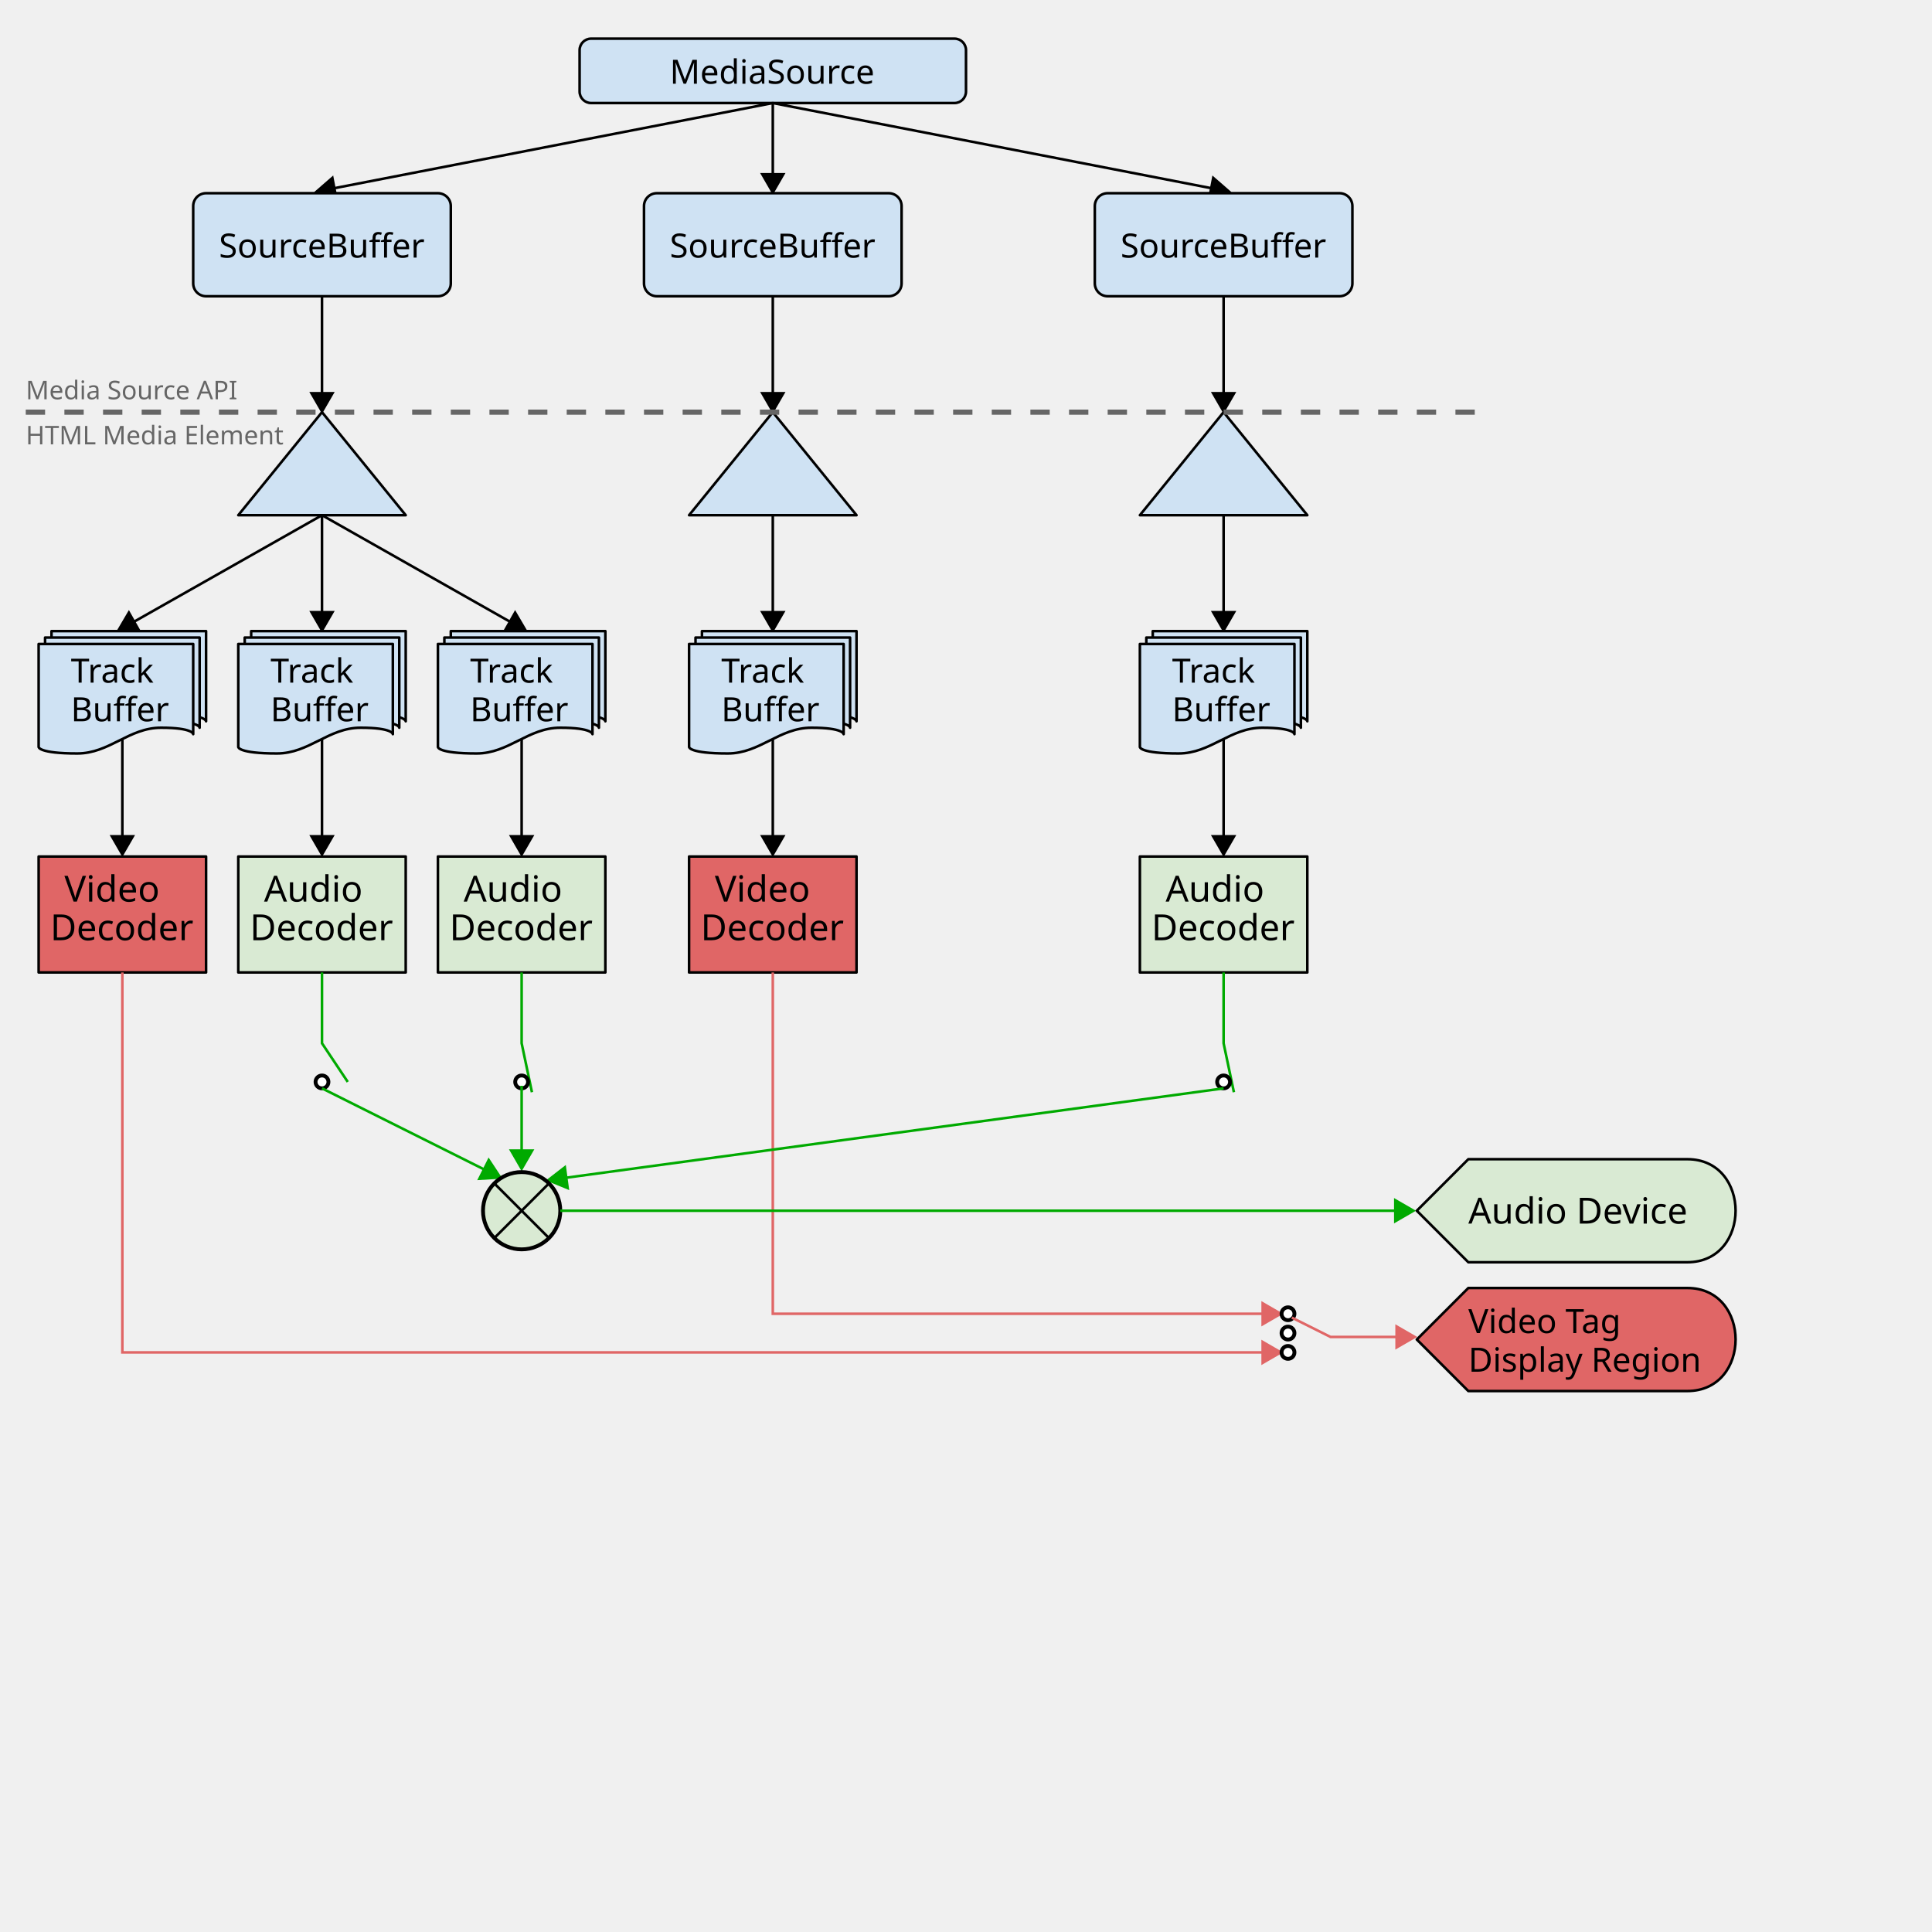
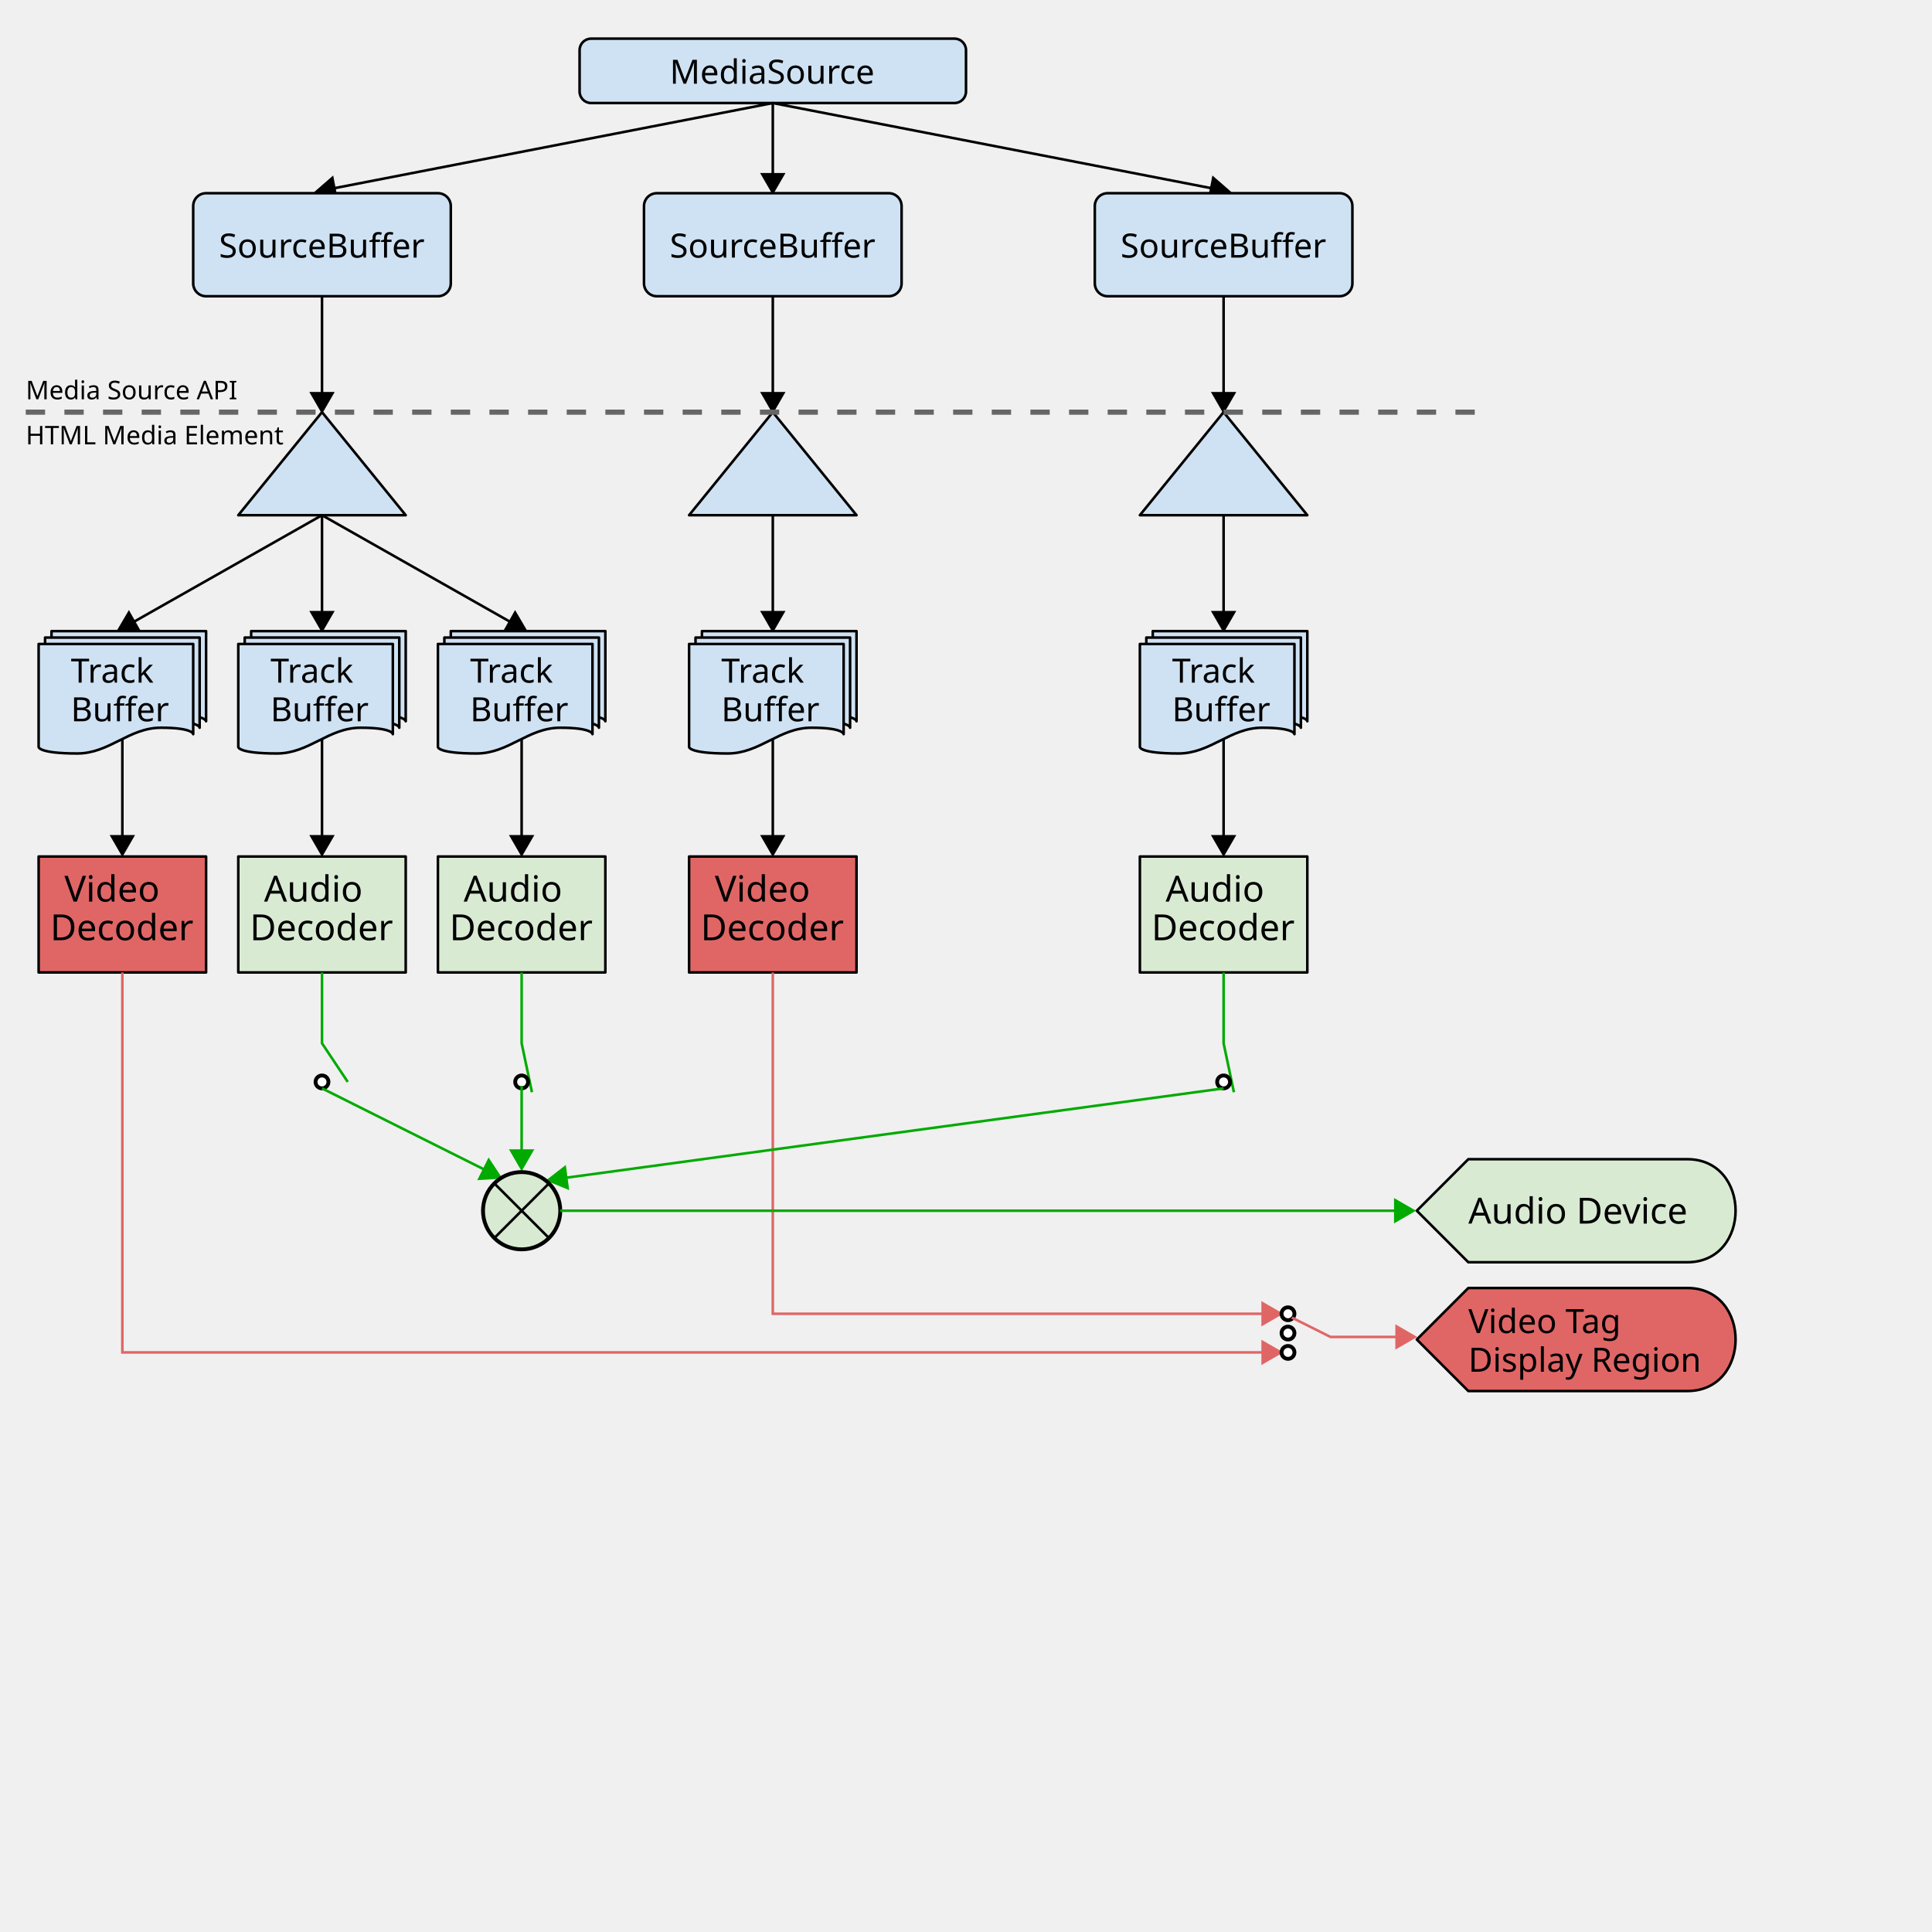
<svg xmlns="http://www.w3.org/2000/svg" viewBox="0 0 1500 1500">
-   <style>
-   :focus path, :focus polygon, :focus ellipse { stroke-width: 4}
-   .hoverable:hover rect, .hoverable:hover path, .hoverable:hover circle { stroke-width: 4}
-   :focus text, g:hover text { stroke: black; stroke-width: .5}
-   .sbpl { fill:#cfe2f3;fill-opacity:1;stroke:#000000;stroke-width:2;stroke-linejoin:round;stroke-miterlimit:4;stroke-dasharray:none;stroke-opacity:1 }
-   .arrow { fill:none;fill-rule:evenodd;stroke:#000000;stroke-width:2;stroke-linecap:butt;stroke-linejoin:miter;stroke-opacity:1;marker-end:url(#TriangleOutL);stroke-miterlimit:4;stroke-dasharray:none }
-   .videoarrow { fill:none;fill-rule:evenodd;stroke:#e06666;stroke-width:2;stroke-linecap:butt;stroke-linejoin:miter;stroke-opacity:1;marker-end:url(#TriangleOutLVideo);stroke-miterlimit:4;stroke-dasharray:none }
-   .audioarrow { fill:none;fill-rule:evenodd;stroke:#00aa00;stroke-width:2;stroke-linecap:butt;stroke-linejoin:miter;stroke-opacity:1;marker-end:url(#TriangleOutLAudio);stroke-miterlimit:4;stroke-dasharray:none }
-   .line { fill:none;fill-rule:evenodd;stroke:#000000;stroke-width:2;stroke-linecap:butt;stroke-linejoin:miter;stroke-opacity:1;stroke-miterlimit:4;stroke-dasharray:none }
-   .audioline { fill:none;fill-rule:evenodd;stroke:#00aa00;stroke-width:2;stroke-linecap:butt;stroke-linejoin:miter;stroke-opacity:1;stroke-miterlimit:4;stroke-dasharray:none }
-   .interface { fill:none;fill-rule:evenodd;stroke:#666666;stroke-width:4;stroke-linecap:butt;stroke-linejoin:miter;stroke-opacity:1;stroke-miterlimit:4;stroke-dasharray:15 }
-   .label { font-style:normal;font-weight:normal;line-height:125%;font-family:sans-serif;letter-spacing:0px;word-spacing:0px;fill:#000000;fill-opacity:1;stroke:none;stroke-width:1px;stroke-linecap:butt;stroke-linejoin:miter;stroke-opacity:1 }
-   .video { fill:#e06666 }
-   .audio { fill:#d9ead3 }
-   </style>
+   <style>:focus path{stroke-width:4}.hoverable:hover circle,.hoverable:hover path,.hoverable:hover rect{stroke-width:4}:focus text,g:hover text{stroke:#000;stroke-width:.5}.arrow,.sbpl{stroke:#000;stroke-width:2;stroke-miterlimit:4;stroke-dasharray:none}.sbpl{fill:#cfe2f3;fill-opacity:1;stroke-linejoin:round;stroke-opacity:1}.arrow{fill:none;fill-rule:evenodd;marker-end:url(#TriangleOutL)}.arrow,.audioarrow,.videoarrow{stroke-linecap:butt;stroke-linejoin:miter;stroke-opacity:1}.videoarrow{fill:none;fill-rule:evenodd;stroke:#e06666;stroke-width:2;marker-end:url(#TriangleOutLVideo);stroke-miterlimit:4;stroke-dasharray:none}.audioarrow{stroke:#0a0;marker-end:url(#TriangleOutLAudio)}.audioarrow,.audioline,.line{fill:none;fill-rule:evenodd;stroke-width:2;stroke-miterlimit:4;stroke-dasharray:none}.line{stroke:#000;stroke-linecap:butt;stroke-linejoin:miter;stroke-opacity:1}.audioline{stroke:#0a0}.audioline,.interface,.label{stroke-linecap:butt;stroke-linejoin:miter;stroke-opacity:1}.interface{fill:none;fill-rule:evenodd;stroke:#666;stroke-width:4;stroke-miterlimit:4;stroke-dasharray:15}.label{font-style:normal;font-weight:400;line-height:125%;font-family:sans-serif;letter-spacing:0;word-spacing:0;fill:#000;fill-opacity:1;stroke:none;stroke-width:1px}.video{fill:#e06666}.audio{fill:#d9ead3}</style>
  <defs id="defs">
-     <marker orient="auto" refY="0.0" refX="0.0" id="TriangleOutL" style="overflow:visible">
-       <path d="M 5.77,0.0 L -2.88,5.0 L -2.88,-5.0 L 5.77,0.0 z " style="fill-rule:evenodd;stroke:#000000;stroke-width:1pt;stroke-opacity:1;fill:#000000;fill-opacity:1" transform="scale(0.8)" />
+     <marker id="TriangleOutL" orient="auto" overflow="visible" refX="0" refY="0">
+       <path fill="#000" fill-opacity="1" fill-rule="evenodd" stroke="#000" stroke-opacity="1" stroke-width="1pt" d="M 5.77,0.0 L -2.88,5.0 L -2.88,-5.0 L 5.77,0.0 z" transform="scale(0.8)" />
    </marker>
-     <marker orient="auto" refY="0.0" refX="0.0" id="TriangleOutLVideo" style="overflow:visible">
-       <path d="M 5.77,0.0 L -2.88,5.0 L -2.88,-5.0 L 5.77,0.0 z " style="fill-rule:evenodd;stroke:#e06666;stroke-width:1pt;stroke-opacity:1;fill:#e06666;fill-opacity:1" transform="scale(0.8)" />
+     <marker id="TriangleOutLVideo" orient="auto" overflow="visible" refX="0" refY="0">
+       <path fill="#e06666" fill-opacity="1" fill-rule="evenodd" stroke="#e06666" stroke-opacity="1" stroke-width="1pt" d="M 5.77,0.0 L -2.88,5.0 L -2.88,-5.0 L 5.77,0.0 z" transform="scale(0.8)" />
    </marker>
-     <marker orient="auto" refY="0.0" refX="0.0" id="TriangleOutLAudio" style="overflow:visible">
-       <path d="M 5.77,0.0 L -2.88,5.0 L -2.88,-5.0 L 5.77,0.0 z " style="fill-rule:evenodd;stroke:#00aa00;stroke-width:1pt;stroke-opacity:1;fill:#00aa00;fill-opacity:1" transform="scale(0.8)" />
+     <marker id="TriangleOutLAudio" orient="auto" overflow="visible" refX="0" refY="0">
+       <path fill="#0a0" fill-opacity="1" fill-rule="evenodd" stroke="#0a0" stroke-opacity="1" stroke-width="1pt" d="M 5.77,0.0 L -2.88,5.0 L -2.88,-5.0 L 5.77,0.0 z" transform="scale(0.8)" />
    </marker>
  </defs>
-   <g id="MediaSource" transform="translate(450,30)" class="hoverable">
-     <rect class="sbpl" width="300" height="50" x="0" y="0" ry="8.924" />
-     <text xml:space="preserve" class="label" style="font-size: 26px;" x="70" y="35">MediaSource
-     </text>
+   <g id="MediaSource" class="hoverable" transform="translate(450,30)">
+     <rect width="300" height="50" x="0" y="0" class="sbpl" ry="8.924" />
+     <text x="70" y="35" class="label" font-size="26" xml:space="preserve">MediaSource</text>
  </g>
  <g id="MediaSourceToSourceBuffer">
-     <path class="arrow" d="m 600,80 0,60" />
+     <path d="m 600,80 0,60" class="arrow" />
  </g>
  <g id="MediaSourceToSourceBuffer">
-     <path class="arrow" d="m 600,80 345,67" />
+     <path d="m 600,80 345,67" class="arrow" />
  </g>
  <g id="MediaSourceToSourceBuffer">
-     <path class="arrow" d="m 600,80 -345,67" />
+     <path d="m 600,80 -345,67" class="arrow" />
  </g>
  <g id="MediaPipeLine1" transform="translate(150,150)">
    <g id="SourceBufferPipeLine">
      <g id="SourceBuffer" class="hoverable">
-         <rect class="sbpl" id="rect4316" width="200" height="80" x="0" y="0" ry="10" />
-         <text xml:space="preserve" class="label" style="font-size: 26px;" x="20" y="50">SourceBuffer
- 	</text>
+         <rect id="rect4316" width="200" height="80" x="0" y="0" class="sbpl" ry="10" />
+         <text x="20" y="50" class="label" font-size="26" xml:space="preserve">SourceBuffer</text>
      </g>
      <g id="SourceBufferToMediaElement">
-         <path class="arrow" d="m 100,80 0,80" />
+         <path d="m 100,80 0,80" class="arrow" />
      </g>
      <g id="MediaElement" class="hoverable">
-         <path class="sbpl" d="m 35,250 130,0 -65,-80 z" />
-       </g>
-     </g>
-     <g id="MediaElementToTrackBuffer">
-       <path class="arrow" d="m 100,250 0,80" />
-     </g>
-     <g id="MediaElementToTrackBuffer">
-       <path class="arrow" d="m 100,250 150,85" />
-     </g>
-     <g id="MediaElementToTrackBuffer">
-       <path class="arrow" d="m 100,250 -150,85" />
+         <path d="m 35,250 130,0 -65,-80 z" class="sbpl" />
+       </g>
+     </g>
+     <g id="MediaElementToTrackBuffer">
+       <path d="m 100,250 0,80" class="arrow" />
+     </g>
+     <g id="MediaElementToTrackBuffer">
+       <path d="m 100,250 150,85" class="arrow" />
+     </g>
+     <g id="MediaElementToTrackBuffer">
+       <path d="m 100,250 -150,85" class="arrow" />
    </g>
    <g id="TrackBufferPipeline1" transform="translate(-120,350)">
      <g id="TrackBuffer" class="hoverable">
-         <path class="sbpl" d="m 10,-10 0,80 c 0,0 0,5 30,5 25,0 40,-20 65,-20 25,0 25,5 25,5 l 0,-70 z" />
-         <path class="sbpl" d="m 5,-5 0,80 c 0,0 0,5 30,5 25,0 40,-20 65,-20 25,0 25,5 25,5 l 0,-70 z" />
-         <path class="sbpl" d="m 0,0 0,80 c 0,0 0,5 30,5 25,0 40,-20 65,-20 25,0 25,5 25,5 l 0,-70 z" />
-         <text xml:space="preserve" class="label" style="font-size: 26px;" x="0" y="0">
-           <tspan x="25" y="30">Track
- 	  </tspan>
-           <tspan x="25" y="60">Buffer
- 	  </tspan>
-         </text>
-       </g>
-       <g id="TrackBufferToDecoder">
-         <path class="arrow" d="m 65,74 0,80" />
-       </g>
-       <g id="Decoder" class="hoverable">
-         <rect class="sbpl video" width="130" height="90" x="0" y="165" />
-         <text xml:space="preserve" class="label" style="font-size: 28px" x="0" y="0">
-           <tspan x="20" y="200">Video
- 	  </tspan>
-           <tspan x="9" y="230">Decoder
- 	  </tspan>
+         <path d="m 10,-10 0,80 c 0,0 0,5 30,5 25,0 40,-20 65,-20 25,0 25,5 25,5 l 0,-70 z" class="sbpl" />
+         <path d="m 5,-5 0,80 c 0,0 0,5 30,5 25,0 40,-20 65,-20 25,0 25,5 25,5 l 0,-70 z" class="sbpl" />
+         <path d="m 0,0 0,80 c 0,0 0,5 30,5 25,0 40,-20 65,-20 25,0 25,5 25,5 l 0,-70 z" class="sbpl" />
+         <text x="0" y="0" class="label" font-size="26" xml:space="preserve">
+           <tspan x="25" y="30">Track </tspan>
+           <tspan x="25" y="60">Buffer</tspan>
+         </text>
+       </g>
+       <g id="TrackBufferToDecoder">
+         <path d="m 65,74 0,80" class="arrow" />
+       </g>
+       <g id="Decoder" class="hoverable">
+         <rect width="130" height="90" x="0" y="165" class="sbpl video" />
+         <text x="0" y="0" class="label" font-size="28" xml:space="preserve">
+           <tspan x="20" y="200">Video </tspan>
+           <tspan x="9" y="230">Decoder</tspan>
        </text>
      </g>
      <g id="VideoDecodelToSwitch">
-         <path class="videoarrow" d="m 65,255 0,295 890,0" />
+         <path d="m 65,255 0,295 890,0" class="videoarrow" />
      </g>
    </g>
    <g id="TrackBufferPipeline2" transform="translate(35,350)">
      <g id="TrackBuffer" class="hoverable">
-         <path class="sbpl" d="m 10,-10 0,80 c 0,0 0,5 30,5 25,0 40,-20 65,-20 25,0 25,5 25,5 l 0,-70 z" />
-         <path class="sbpl" d="m 5,-5 0,80 c 0,0 0,5 30,5 25,0 40,-20 65,-20 25,0 25,5 25,5 l 0,-70 z" />
-         <path class="sbpl" d="m 0,0 0,80 c 0,0 0,5 30,5 25,0 40,-20 65,-20 25,0 25,5 25,5 l 0,-70 z" />
-         <text xml:space="preserve" class="label" style="font-size: 26px;" x="0" y="0">
-           <tspan x="25" y="30">Track
- 	  </tspan>
-           <tspan x="25" y="60">Buffer
- 	  </tspan>
-         </text>
-       </g>
-       <g id="TrackBufferToDecoder">
-         <path class="arrow" d="m 65,74 0,80" />
-       </g>
-       <g id="Decoder" class="hoverable">
-         <rect class="sbpl audio" width="130" height="90" x="0" y="165" />
-         <text xml:space="preserve" class="label" style="font-size: 28px" x="0" y="0">
-           <tspan x="20" y="200">Audio
- 	  </tspan>
-           <tspan x="9" y="230">Decoder
- 	  </tspan>
+         <path d="m 10,-10 0,80 c 0,0 0,5 30,5 25,0 40,-20 65,-20 25,0 25,5 25,5 l 0,-70 z" class="sbpl" />
+         <path d="m 5,-5 0,80 c 0,0 0,5 30,5 25,0 40,-20 65,-20 25,0 25,5 25,5 l 0,-70 z" class="sbpl" />
+         <path d="m 0,0 0,80 c 0,0 0,5 30,5 25,0 40,-20 65,-20 25,0 25,5 25,5 l 0,-70 z" class="sbpl" />
+         <text x="0" y="0" class="label" font-size="26" xml:space="preserve">
+           <tspan x="25" y="30">Track </tspan>
+           <tspan x="25" y="60">Buffer</tspan>
+         </text>
+       </g>
+       <g id="TrackBufferToDecoder">
+         <path d="m 65,74 0,80" class="arrow" />
+       </g>
+       <g id="Decoder" class="hoverable">
+         <rect width="130" height="90" x="0" y="165" class="sbpl audio" />
+         <text x="0" y="0" class="label" font-size="28" xml:space="preserve">
+           <tspan x="20" y="200">Audio </tspan>
+           <tspan x="9" y="230">Decoder</tspan>
        </text>
      </g>
      <g id="AudioDecoderSwitch">
-         <path class="audioline" d="m 65,255 0,55 20,30" />
-         <circle cx="65" cy="340" r="5" stroke="black" stroke-width="3" fill="white" />
-         <path class="audioarrow" d="m 65,345 130,65" />
+         <path d="m 65,255 0,55 20,30" class="audioline" />
+         <circle cx="65" cy="340" r="5" fill="#fff" stroke="#000" stroke-width="3" />
+         <path d="m 65,345 130,65" class="audioarrow" />
      </g>
    </g>
    <g id="TrackBufferPipeline3" transform="translate(190,350)">
      <g id="TrackBuffer" class="hoverable">
-         <path class="sbpl" d="m 10,-10 0,80 c 0,0 0,5 30,5 25,0 40,-20 65,-20 25,0 25,5 25,5 l 0,-70 z" />
-         <path class="sbpl" d="m 5,-5 0,80 c 0,0 0,5 30,5 25,0 40,-20 65,-20 25,0 25,5 25,5 l 0,-70 z" />
-         <path class="sbpl" d="m 0,0 0,80 c 0,0 0,5 30,5 25,0 40,-20 65,-20 25,0 25,5 25,5 l 0,-70 z" />
-         <text xml:space="preserve" class="label" style="font-size: 26px;" x="0" y="0">
-           <tspan x="25" y="30">Track
- 	  </tspan>
-           <tspan x="25" y="60">Buffer
- 	  </tspan>
-         </text>
-       </g>
-       <g id="TrackBufferToDecoder">
-         <path class="arrow" d="m 65,74 0,80" />
-       </g>
-       <g id="Decoder" class="hoverable">
-         <rect class="sbpl audio" width="130" height="90" x="0" y="165" />
-         <text xml:space="preserve" class="label" style="font-size: 28px" x="0" y="0">
-           <tspan x="20" y="200">Audio
- 	  </tspan>
-           <tspan x="9" y="230">Decoder
- 	  </tspan>
+         <path d="m 10,-10 0,80 c 0,0 0,5 30,5 25,0 40,-20 65,-20 25,0 25,5 25,5 l 0,-70 z" class="sbpl" />
+         <path d="m 5,-5 0,80 c 0,0 0,5 30,5 25,0 40,-20 65,-20 25,0 25,5 25,5 l 0,-70 z" class="sbpl" />
+         <path d="m 0,0 0,80 c 0,0 0,5 30,5 25,0 40,-20 65,-20 25,0 25,5 25,5 l 0,-70 z" class="sbpl" />
+         <text x="0" y="0" class="label" font-size="26" xml:space="preserve">
+           <tspan x="25" y="30">Track </tspan>
+           <tspan x="25" y="60">Buffer</tspan>
+         </text>
+       </g>
+       <g id="TrackBufferToDecoder">
+         <path d="m 65,74 0,80" class="arrow" />
+       </g>
+       <g id="Decoder" class="hoverable">
+         <rect width="130" height="90" x="0" y="165" class="sbpl audio" />
+         <text x="0" y="0" class="label" font-size="28" xml:space="preserve">
+           <tspan x="20" y="200">Audio </tspan>
+           <tspan x="9" y="230">Decoder</tspan>
        </text>
      </g>
      <g id="AudioDecoderSwitch">
-         <path class="audioline" d="m 65,255 0,55 8,38" />
-         <circle cx="65" cy="340" r="5" stroke="black" stroke-width="3" fill="white" />
-         <path class="audioarrow" d="m 65,343 0,55" />
+         <path d="m 65,255 0,55 8,38" class="audioline" />
+         <circle cx="65" cy="340" r="5" fill="#fff" stroke="#000" stroke-width="3" />
+         <path d="m 65,343 0,55" class="audioarrow" />
      </g>
    </g>
  </g>
  <g id="MediaPipeLine2" transform="translate(500,150)">
    <g id="SourceBufferPipeLine">
      <g id="SourceBuffer" class="hoverable">
-         <rect class="sbpl" id="rect4316" width="200" height="80" x="0" y="0" ry="10" />
-         <text xml:space="preserve" class="label" style="font-size: 26px;" x="20" y="50">SourceBuffer
- 	</text>
+         <rect id="rect4316" width="200" height="80" x="0" y="0" class="sbpl" ry="10" />
+         <text x="20" y="50" class="label" font-size="26" xml:space="preserve">SourceBuffer</text>
      </g>
      <g id="SourceBufferToMediaElement">
-         <path class="arrow" d="m 100,80 0,80" />
+         <path d="m 100,80 0,80" class="arrow" />
      </g>
      <g id="MediaElement" class="hoverable">
-         <path class="sbpl" d="m 35,250 130,0 -65,-80 z" />
-       </g>
-     </g>
-     <g id="MediaElementToTrackBuffer">
-       <path class="arrow" d="m 100,250 0,80" />
+         <path d="m 35,250 130,0 -65,-80 z" class="sbpl" />
+       </g>
+     </g>
+     <g id="MediaElementToTrackBuffer">
+       <path d="m 100,250 0,80" class="arrow" />
    </g>
    <g id="TrackBufferPipeline2" transform="translate(35,350)">
      <g id="TrackBuffer" class="hoverable">
-         <path class="sbpl" d="m 10,-10 0,80 c 0,0 0,5 30,5 25,0 40,-20 65,-20 25,0 25,5 25,5 l 0,-70 z" />
-         <path class="sbpl" d="m 5,-5 0,80 c 0,0 0,5 30,5 25,0 40,-20 65,-20 25,0 25,5 25,5 l 0,-70 z" />
-         <path class="sbpl" d="m 0,0 0,80 c 0,0 0,5 30,5 25,0 40,-20 65,-20 25,0 25,5 25,5 l 0,-70 z" />
-         <text xml:space="preserve" class="label" style="font-size: 26px;" x="0" y="0">
-           <tspan x="25" y="30">Track
- 	  </tspan>
-           <tspan x="25" y="60">Buffer
- 	  </tspan>
-         </text>
-       </g>
-       <g id="TrackBufferToDecoder">
-         <path class="arrow" d="m 65,74 0,80" />
-       </g>
-       <g id="Decoder" class="hoverable">
-         <rect class="sbpl video" width="130" height="90" x="0" y="165" />
-         <text xml:space="preserve" class="label" style="font-size: 28px" x="0" y="0">
-           <tspan x="20" y="200">Video
- 	  </tspan>
-           <tspan x="9" y="230">Decoder
- 	  </tspan>
+         <path d="m 10,-10 0,80 c 0,0 0,5 30,5 25,0 40,-20 65,-20 25,0 25,5 25,5 l 0,-70 z" class="sbpl" />
+         <path d="m 5,-5 0,80 c 0,0 0,5 30,5 25,0 40,-20 65,-20 25,0 25,5 25,5 l 0,-70 z" class="sbpl" />
+         <path d="m 0,0 0,80 c 0,0 0,5 30,5 25,0 40,-20 65,-20 25,0 25,5 25,5 l 0,-70 z" class="sbpl" />
+         <text x="0" y="0" class="label" font-size="26" xml:space="preserve">
+           <tspan x="25" y="30">Track </tspan>
+           <tspan x="25" y="60">Buffer</tspan>
+         </text>
+       </g>
+       <g id="TrackBufferToDecoder">
+         <path d="m 65,74 0,80" class="arrow" />
+       </g>
+       <g id="Decoder" class="hoverable">
+         <rect width="130" height="90" x="0" y="165" class="sbpl video" />
+         <text x="0" y="0" class="label" font-size="28" xml:space="preserve">
+           <tspan x="20" y="200">Video </tspan>
+           <tspan x="9" y="230">Decoder</tspan>
        </text>
      </g>
      <g id="VideoDecoderToSwitch">
-         <path class="videoarrow" d="m 65,255 0,265 385,0" />
+         <path d="m 65,255 0,265 385,0" class="videoarrow" />
      </g>
    </g>
  </g>
  <g id="MediaPipeLine2" transform="translate(850,150)">
    <g id="SourceBufferPipeLine">
      <g id="SourceBuffer" class="hoverable">
-         <rect class="sbpl" id="rect4316" width="200" height="80" x="0" y="0" ry="10" />
-         <text xml:space="preserve" class="label" style="font-size: 26px;" x="20" y="50">SourceBuffer
- 	</text>
+         <rect id="rect4316" width="200" height="80" x="0" y="0" class="sbpl" ry="10" />
+         <text x="20" y="50" class="label" font-size="26" xml:space="preserve">SourceBuffer</text>
      </g>
      <g id="SourceBufferToMediaElement">
-         <path class="arrow" d="m 100,80 0,80" />
+         <path d="m 100,80 0,80" class="arrow" />
      </g>
      <g id="MediaElement" class="hoverable">
-         <path class="sbpl" d="m 35,250 130,0 -65,-80 z" />
-       </g>
-     </g>
-     <g id="MediaElementToTrackBuffer">
-       <path class="arrow" d="m 100,250 0,80" />
+         <path d="m 35,250 130,0 -65,-80 z" class="sbpl" />
+       </g>
+     </g>
+     <g id="MediaElementToTrackBuffer">
+       <path d="m 100,250 0,80" class="arrow" />
    </g>
    <g id="TrackBufferPipeline2" transform="translate(35,350)">
      <g id="TrackBuffer" class="hoverable">
-         <path class="sbpl" d="m 10,-10 0,80 c 0,0 0,5 30,5 25,0 40,-20 65,-20 25,0 25,5 25,5 l 0,-70 z" />
-         <path class="sbpl" d="m 5,-5 0,80 c 0,0 0,5 30,5 25,0 40,-20 65,-20 25,0 25,5 25,5 l 0,-70 z" />
-         <path class="sbpl" d="m 0,0 0,80 c 0,0 0,5 30,5 25,0 40,-20 65,-20 25,0 25,5 25,5 l 0,-70 z" />
-         <text xml:space="preserve" class="label" style="font-size: 26px;" x="0" y="0">
-           <tspan x="25" y="30">Track
- 	  </tspan>
-           <tspan x="25" y="60">Buffer
- 	  </tspan>
-         </text>
-       </g>
-       <g id="TrackBufferToDecoder">
-         <path class="arrow" d="m 65,74 0,80" id="path4679" />
-       </g>
-       <g id="Decoder" class="hoverable">
-         <rect class="sbpl audio" width="130" height="90" x="0" y="165" />
-         <text xml:space="preserve" class="label" style="font-size: 28px" x="0" y="0">
-           <tspan x="20" y="200">Audio
- 	  </tspan>
-           <tspan x="9" y="230">Decoder
- 	  </tspan>
+         <path d="m 10,-10 0,80 c 0,0 0,5 30,5 25,0 40,-20 65,-20 25,0 25,5 25,5 l 0,-70 z" class="sbpl" />
+         <path d="m 5,-5 0,80 c 0,0 0,5 30,5 25,0 40,-20 65,-20 25,0 25,5 25,5 l 0,-70 z" class="sbpl" />
+         <path d="m 0,0 0,80 c 0,0 0,5 30,5 25,0 40,-20 65,-20 25,0 25,5 25,5 l 0,-70 z" class="sbpl" />
+         <text x="0" y="0" class="label" font-size="26" xml:space="preserve">
+           <tspan x="25" y="30">Track </tspan>
+           <tspan x="25" y="60">Buffer</tspan>
+         </text>
+       </g>
+       <g id="TrackBufferToDecoder">
+         <path id="path4679" d="m 65,74 0,80" class="arrow" />
+       </g>
+       <g id="Decoder" class="hoverable">
+         <rect width="130" height="90" x="0" y="165" class="sbpl audio" />
+         <text x="0" y="0" class="label" font-size="28" xml:space="preserve">
+           <tspan x="20" y="200">Audio </tspan>
+           <tspan x="9" y="230">Decoder</tspan>
        </text>
      </g>
      <g id="AudioDecoderSwitch">
-         <path class="audioline" d="m 65,255 0,55 8,38" />
-         <circle cx="65" cy="340" r="5" stroke="black" stroke-width="3" fill="white" />
-         <path class="audioarrow" d="m 65,345 -515,70" />
-       </g>
-     </g>
-   </g>
-   <g id="Audio mixer" transform="translate(405,940)" class="hoverable">
-     <circle cx="0" cy="0" r="30" stroke="black" stroke-width="3" class="audio" />
-     <path class="line" d="m -22,-22 44,44" />
-     <path class="line" d="m 22,-22 -44,44" />
-     <path class="audioarrow" d="m 30,0 653,0" />
-   </g>
-   <g id="AudioDevice" transform="translate(1100,900)" class="hoverable">
-     <path class="sbpl audio" d="m 0,40 40,40 170,0 c 50,0 50,-80 0,-80 l -170,0 z" />
-     <text xml:space="preserve" class="label" style="font-size: 28px;" x="40" y="50">Audio Device
-     </text>
-   </g>
-   <g id="VideoSourceSelector" transform="translate(1000,1020)" class="hoverable">
-     <circle cx="0" cy="0" r="5" stroke="black" stroke-width="3" fill="white" />
-     <circle cx="0" cy="15" r="5" stroke="black" stroke-width="3" fill="white" />
-     <circle cx="0" cy="30" r="5" stroke="black" stroke-width="3" fill="white" />
-     <path class="videoarrow" d="m 3,3 30,15 56,0" />
-   </g>
-   <g id="VideoTagDisplayRegion" transform="translate(1100,1000)" class="hoverable">
-     <path class="sbpl video" d="m 0,40 40,40 170,0 c 50,0 50,-80 0,-80 l -170,0 z" />
-     <text xml:space="preserve" class="label" style="font-size: 26px;">
+         <path d="m 65,255 0,55 8,38" class="audioline" />
+         <circle cx="65" cy="340" r="5" fill="#fff" stroke="#000" stroke-width="3" />
+         <path d="m 65,345 -515,70" class="audioarrow" />
+       </g>
+     </g>
+   </g>
+   <g id="Audio mixer" class="hoverable" transform="translate(405,940)">
+     <circle cx="0" cy="0" r="30" stroke="#000" stroke-width="3" class="audio" />
+     <path d="m -22,-22 44,44" class="line" />
+     <path d="m 22,-22 -44,44" class="line" />
+     <path d="m 30,0 653,0" class="audioarrow" />
+   </g>
+   <g id="AudioDevice" class="hoverable">
+     <path d="m 0,40 40,40 170,0 c 50,0 50,-80 0,-80 l -170,0 z" class="sbpl audio" transform="translate(1100,900)" />
+     <text x="40" y="50" class="label" font-size="28" transform="translate(1100,900)" xml:space="preserve">Audio Device</text>
+   </g>
+   <g id="VideoSourceSelector" class="hoverable" transform="translate(1000,1020)">
+     <circle cx="0" cy="0" r="5" fill="#fff" stroke="#000" stroke-width="3" />
+     <circle cx="0" cy="15" r="5" fill="#fff" stroke="#000" stroke-width="3" />
+     <circle cx="0" cy="30" r="5" fill="#fff" stroke="#000" stroke-width="3" />
+     <path d="m 3,3 30,15 56,0" class="videoarrow" />
+   </g>
+   <g id="VideoTagDisplayRegion" class="hoverable">
+     <path d="m 0,40 40,40 170,0 c 50,0 50,-80 0,-80 l -170,0 z" class="sbpl video" transform="translate(1100,1000)" />
+     <text class="label" font-size="26" transform="translate(1100,1000)" xml:space="preserve">
      <tspan x="40" y="35">Video Tag</tspan>
      <tspan x="40" y="65">Display Region</tspan>
    </text>
  </g>
  <g id="InterfaceBoundary" class="hoverable">
-     <text xml:space="preserve" class="label" x="20" y="310" style="font-size: 20px;fill:#666666;">Media Source API
-     </text>
-     <path class="interface" d="m 20,320 1140,0" />
-     <text xml:space="preserve" class="label" x="20" y="345" style="font-size: 20px;fill:#666666;">HTML Media Element
-     </text>
+     <text x="20" y="310" fill="#666" class="label" font-size="20" xml:space="preserve">Media Source API</text>
+     <path d="m 20,320 1140,0" class="interface" />
+     <text x="20" y="345" fill="#666" class="label" font-size="20" xml:space="preserve">HTML Media Element</text>
  </g>
</svg>
